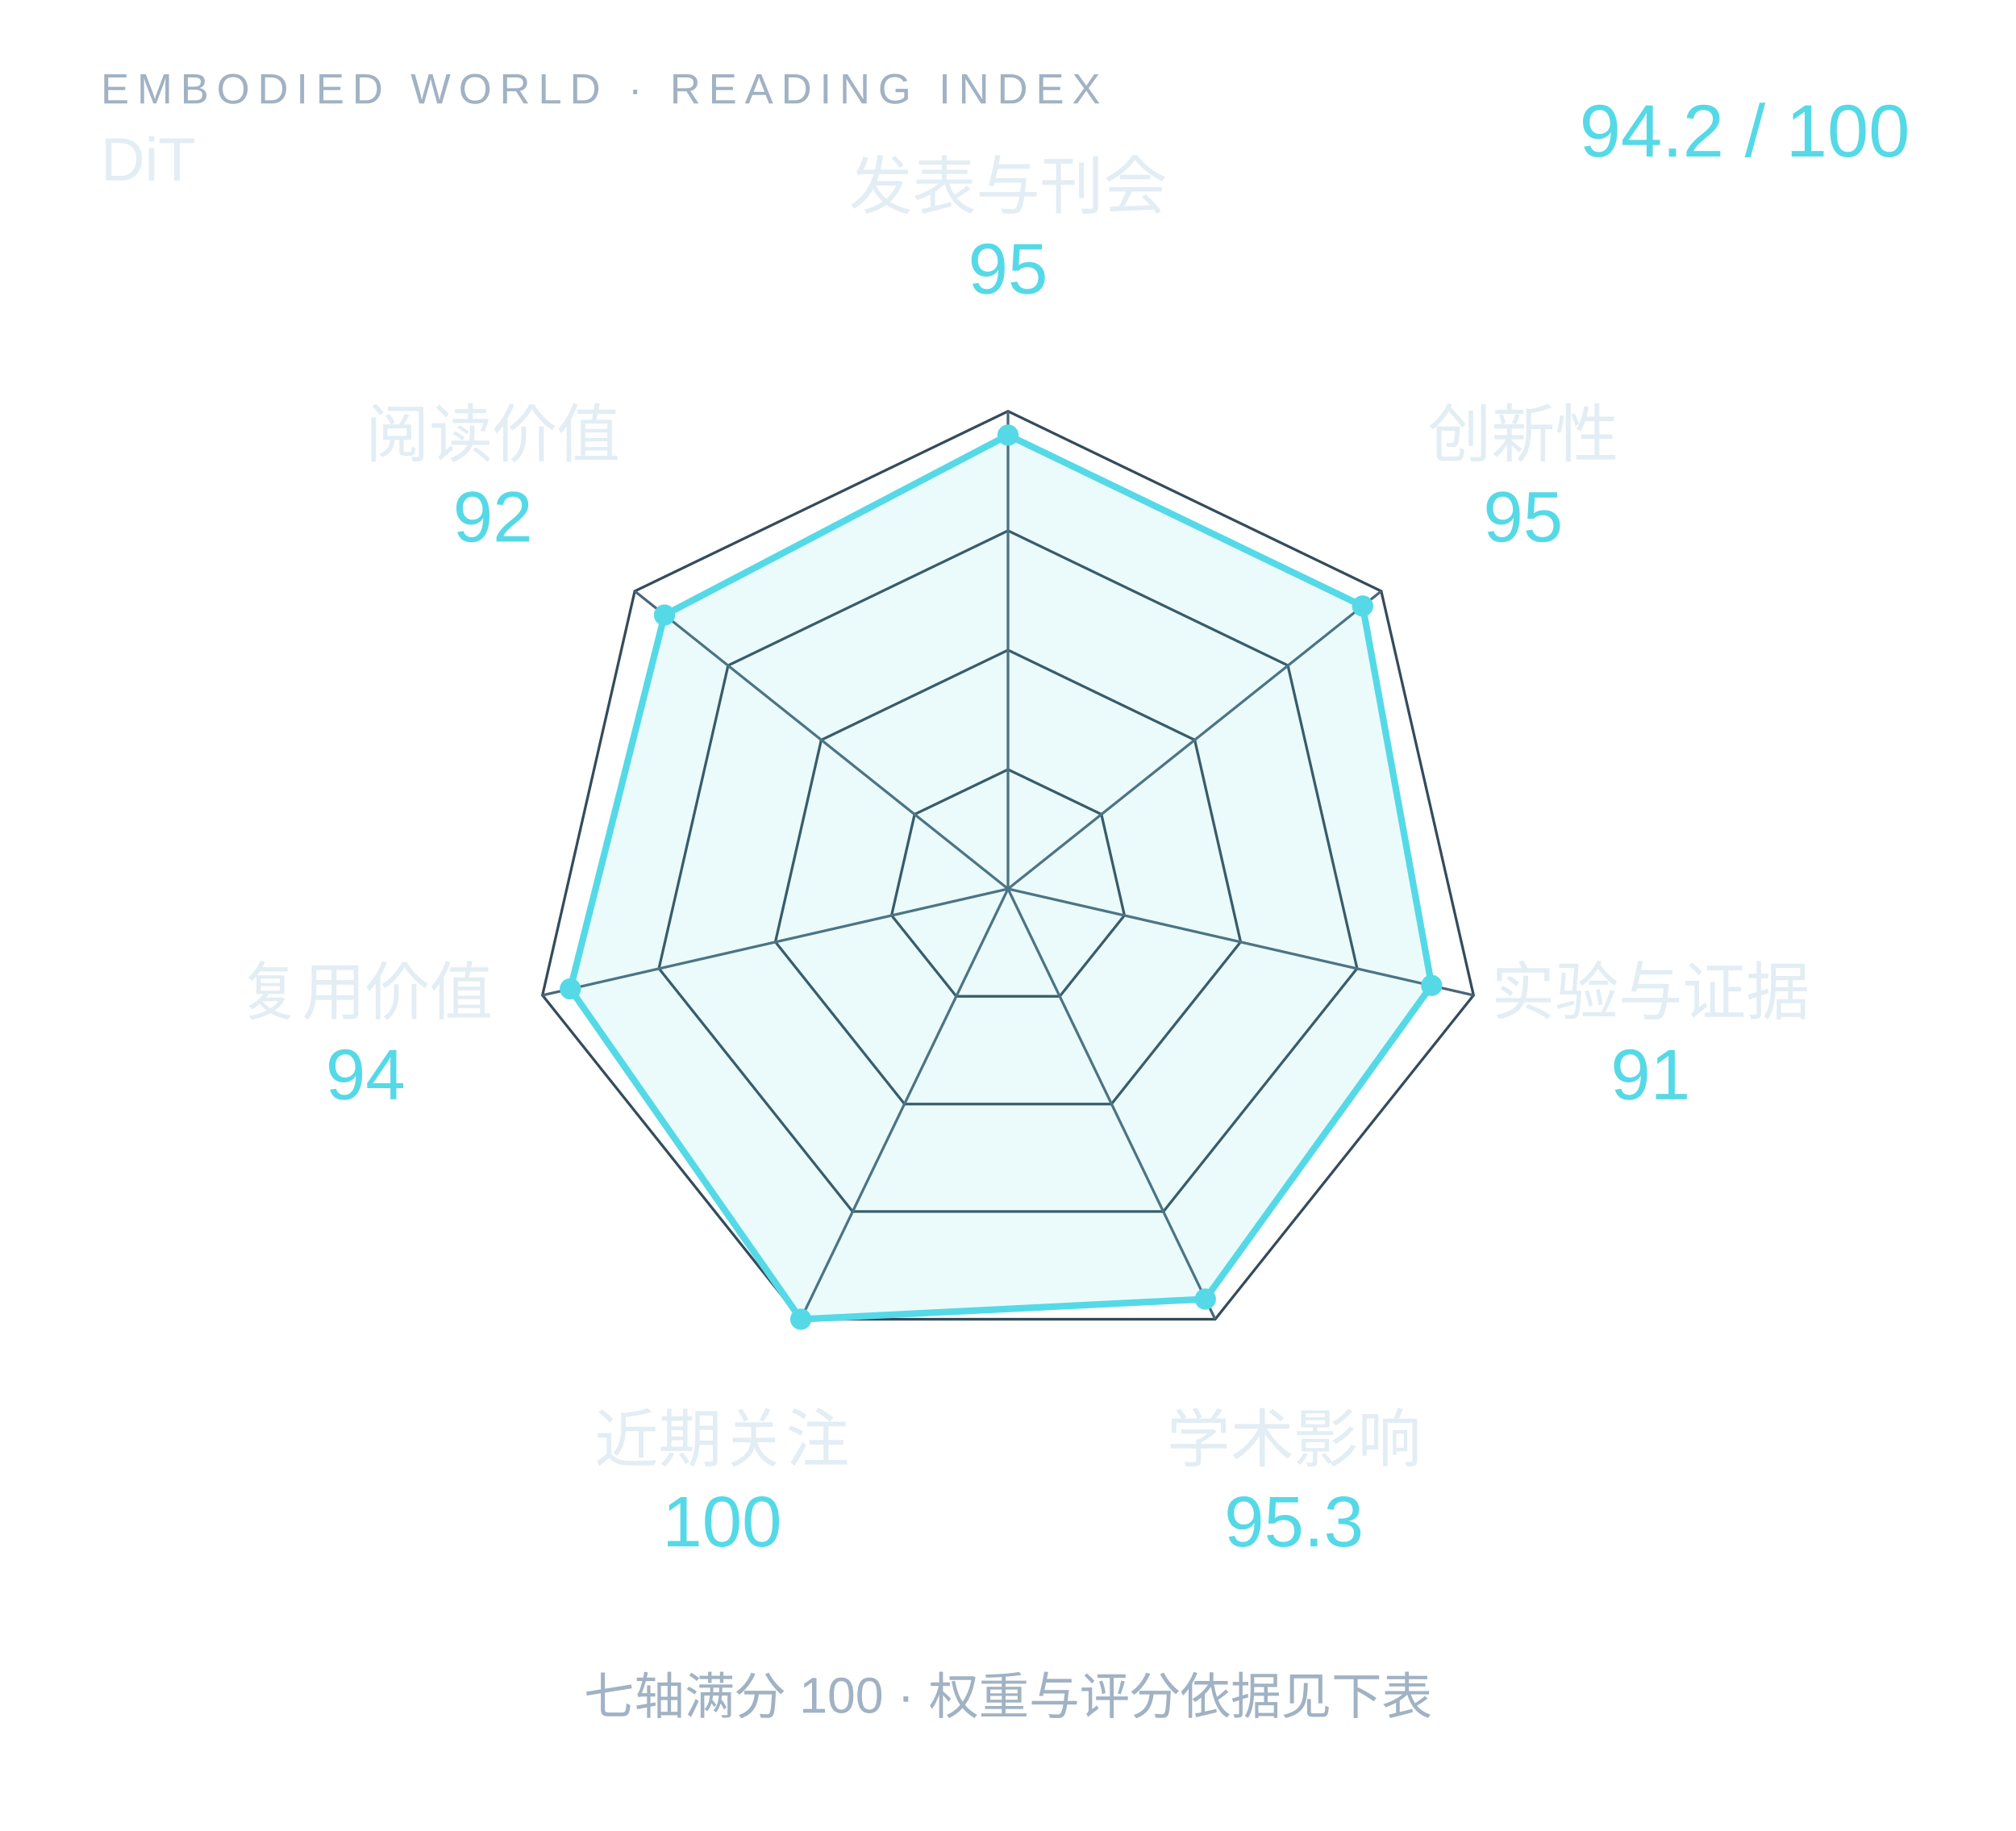
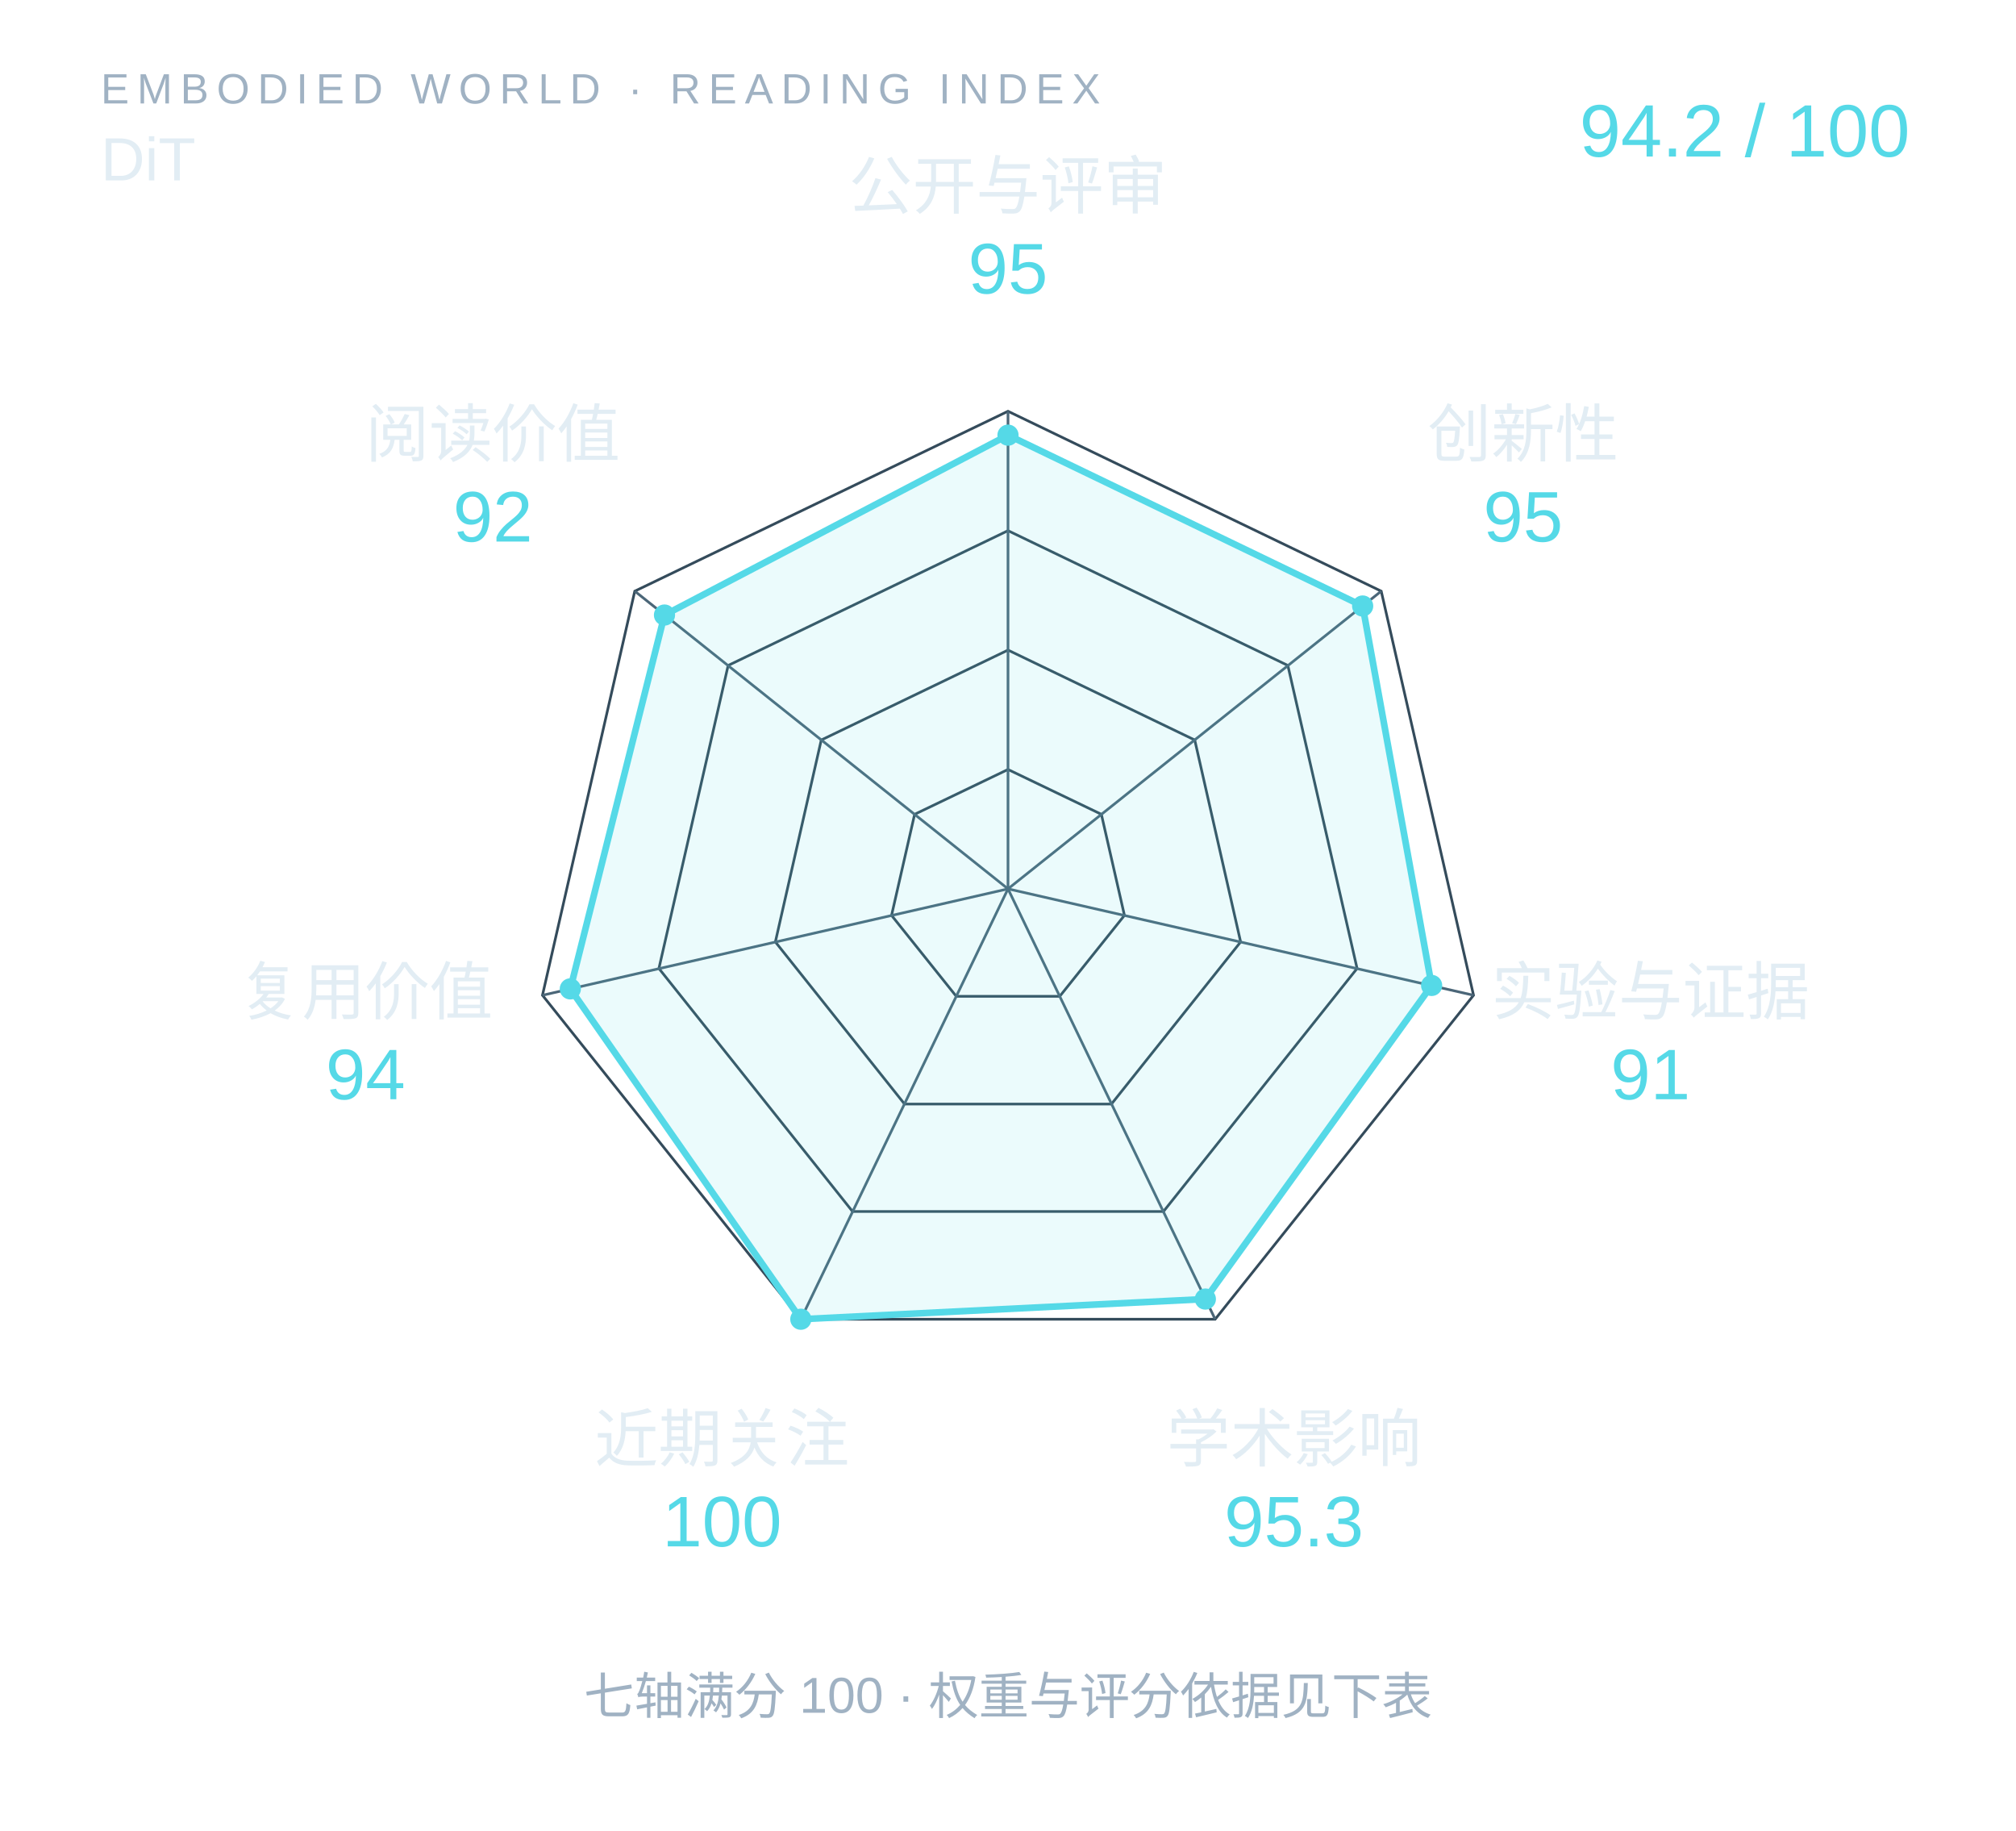
<svg xmlns="http://www.w3.org/2000/svg" width="760" height="690" viewBox="0 0 760 690" role="img">
  <g font-family="Arial, PingFang SC, sans-serif" fill="#e2edf4">
    <text x="38" y="39" font-size="16" letter-spacing="3" fill="#a0b2c3">EMBODIED WORLD · READING INDEX</text>
    <text x="38" y="68" font-size="23">DiT</text>
    <text x="720" y="59" font-size="28" text-anchor="end" fill="#55d9e7">94.2 / 100</text>
    <polygon points="380.0,290.0 415.2,306.9 423.9,345.0 399.5,375.5 360.5,375.5 336.1,345.0 344.8,306.9" fill="none" stroke="#344b5b" stroke-width="1" />
    <polygon points="380.0,245.0 450.4,278.9 467.7,355.0 419.0,416.1 341.0,416.1 292.3,355.0 309.6,278.9" fill="none" stroke="#344b5b" stroke-width="1" />
    <polygon points="380.0,200.0 485.5,250.8 511.6,365.0 438.6,456.6 321.4,456.6 248.4,365.0 274.5,250.8" fill="none" stroke="#344b5b" stroke-width="1" />
    <polygon points="380.0,155.0 520.7,222.8 555.5,375.1 458.1,497.2 301.9,497.2 204.5,375.1 239.3,222.8" fill="none" stroke="#344b5b" stroke-width="1" />
    <line x1="380" y1="335" x2="380.0" y2="155.0" stroke="#4b6678" stroke-width="1" />
    <line x1="380" y1="335" x2="520.7" y2="222.8" stroke="#4b6678" stroke-width="1" />
    <line x1="380" y1="335" x2="555.5" y2="375.1" stroke="#4b6678" stroke-width="1" />
    <line x1="380" y1="335" x2="458.1" y2="497.2" stroke="#4b6678" stroke-width="1" />
    <line x1="380" y1="335" x2="301.9" y2="497.2" stroke="#4b6678" stroke-width="1" />
    <line x1="380" y1="335" x2="204.5" y2="375.1" stroke="#4b6678" stroke-width="1" />
    <line x1="380" y1="335" x2="239.3" y2="222.8" stroke="#4b6678" stroke-width="1" />
    <polygon points="380.0,164.0 513.7,228.4 539.7,371.4 454.4,489.6 301.9,497.2 215.0,372.7 250.5,231.8" fill="#55d9e7" fill-opacity=".12" stroke="#55d9e7" stroke-width="2.5" stroke-linejoin="round" />
-     <text x="380.0" y="78.6" font-size="24" text-anchor="middle">发表与刊会</text>
+     <text x="380.0" y="78.6" font-size="24" text-anchor="middle">公开与评审</text>
    <text x="380.0" y="110.6" font-size="27" fill="#55d9e7" text-anchor="middle">95</text>
    <circle cx="380.0" cy="164.0" r="4" fill="#55d9e7" />
    <text x="574.2" y="172.1" font-size="24" text-anchor="middle">创新性</text>
    <text x="574.2" y="204.1" font-size="27" fill="#55d9e7" text-anchor="middle">95</text>
    <circle cx="513.7" cy="228.4" r="4" fill="#55d9e7" />
    <text x="622.2" y="382.3" font-size="24" text-anchor="middle">实验与证据</text>
    <text x="622.2" y="414.3" font-size="27" fill="#55d9e7" text-anchor="middle">91</text>
    <circle cx="539.7" cy="371.4" r="4" fill="#55d9e7" />
    <text x="487.8" y="550.8" font-size="24" text-anchor="middle">学术影响</text>
    <text x="487.8" y="582.8" font-size="27" fill="#55d9e7" text-anchor="middle">95.3</text>
    <circle cx="454.4" cy="489.6" r="4" fill="#55d9e7" />
    <text x="272.2" y="550.8" font-size="24" text-anchor="middle">近期关注</text>
    <text x="272.2" y="582.8" font-size="27" fill="#55d9e7" text-anchor="middle">100</text>
    <circle cx="301.9" cy="497.2" r="4" fill="#55d9e7" />
    <text x="137.8" y="382.3" font-size="24" text-anchor="middle">复用价值</text>
    <text x="137.8" y="414.3" font-size="27" fill="#55d9e7" text-anchor="middle">94</text>
    <circle cx="215.0" cy="372.7" r="4" fill="#55d9e7" />
    <text x="185.8" y="172.1" font-size="24" text-anchor="middle">阅读价值</text>
    <text x="185.8" y="204.1" font-size="27" fill="#55d9e7" text-anchor="middle">92</text>
    <circle cx="250.5" cy="231.8" r="4" fill="#55d9e7" />
    <text x="380" y="646" font-size="19" text-anchor="middle" fill="#a0b2c3">七轴满分 100 · 权重与评分依据见下表</text>
  </g>
</svg>
